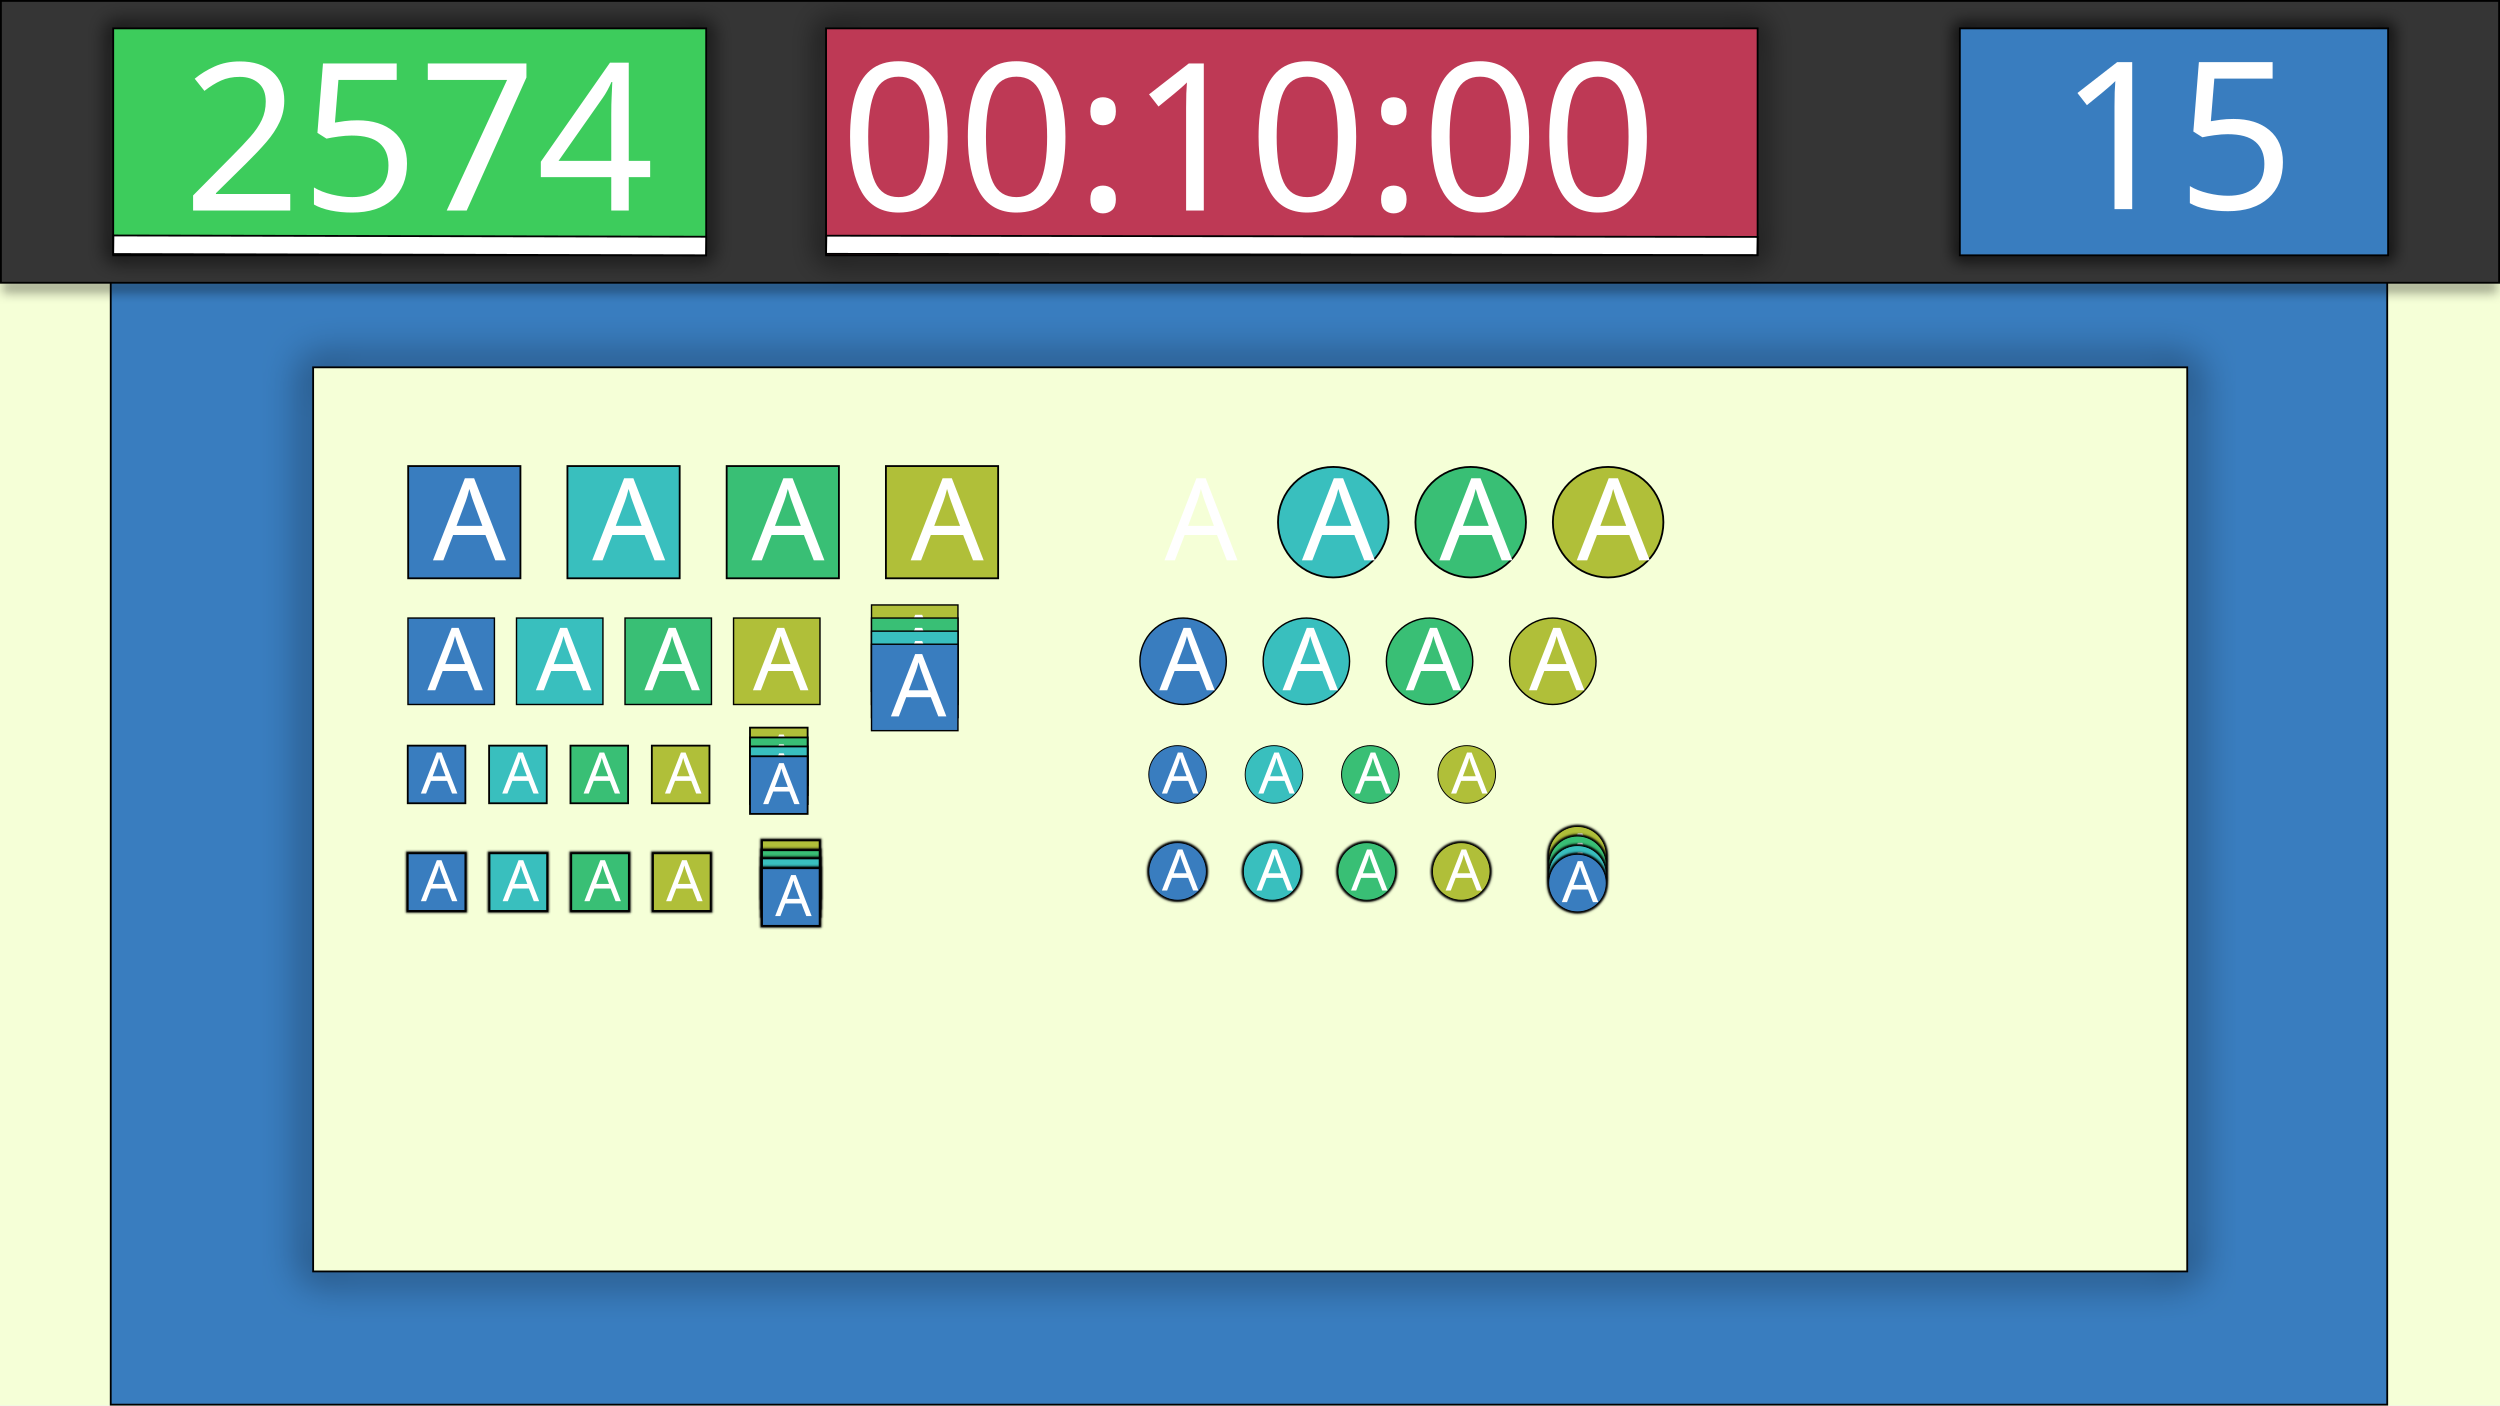
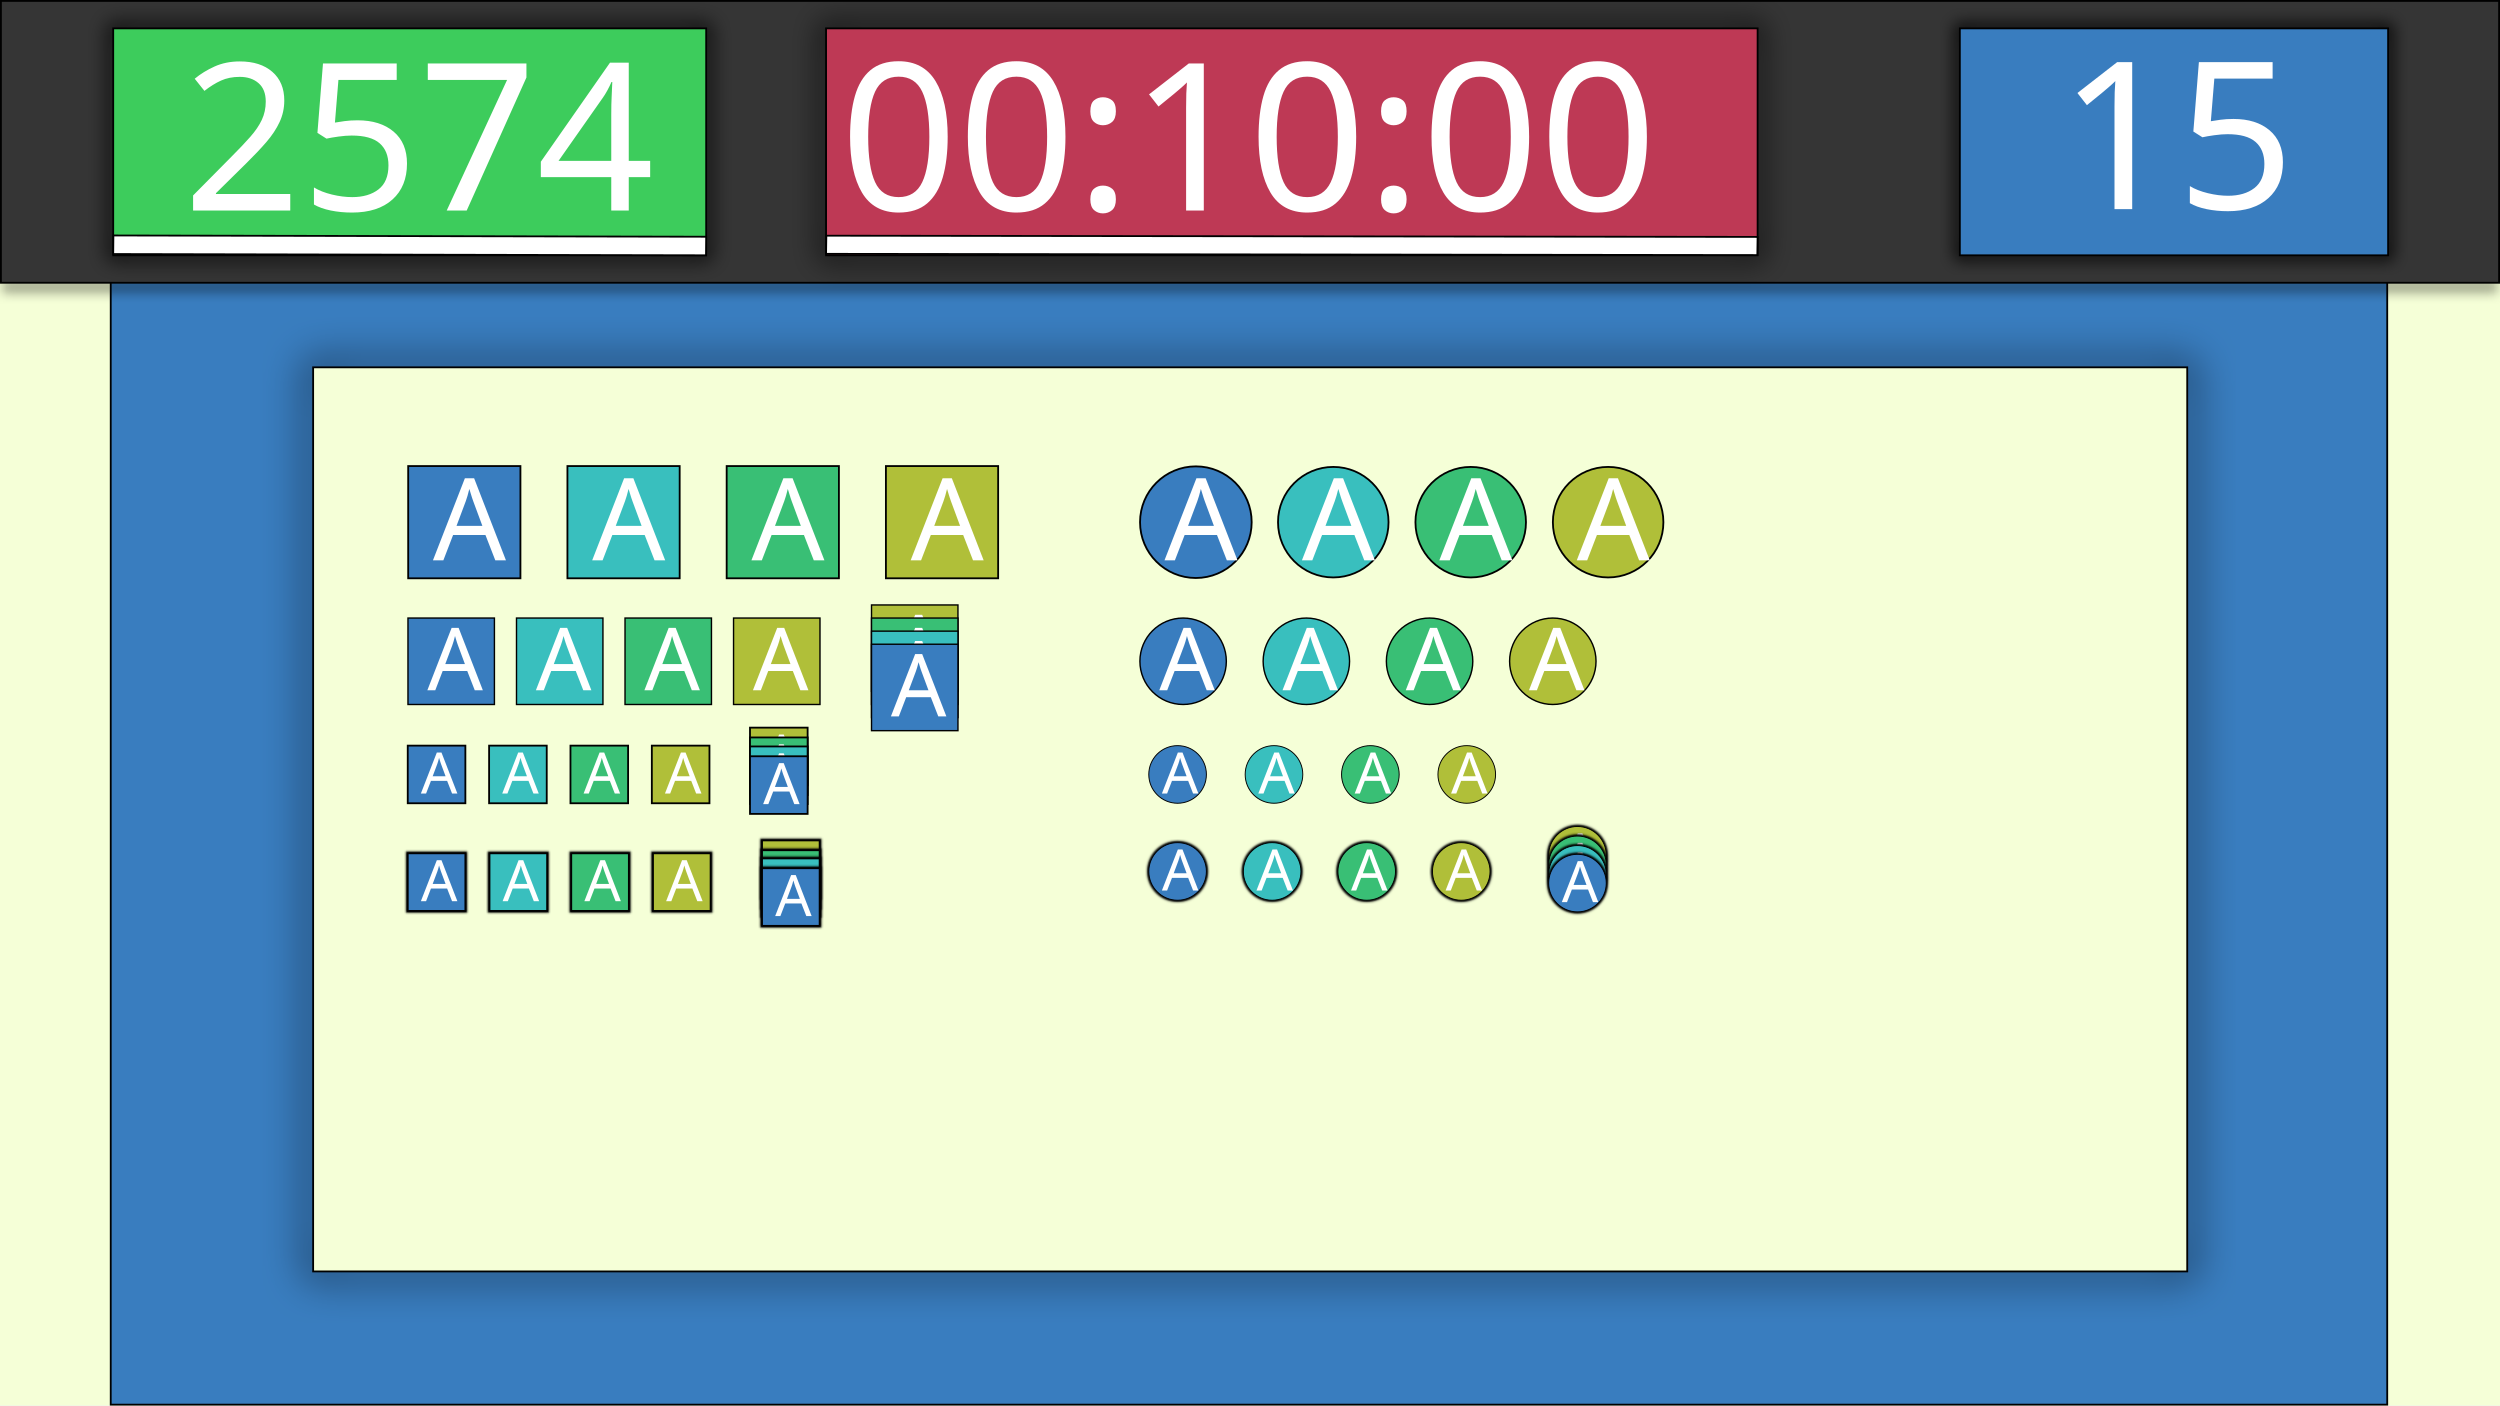
<svg xmlns="http://www.w3.org/2000/svg" width="1366" height="768" id="svg3767" version="1.1">
  <defs id="defs3769">
    <filter style="color-interpolation-filters:sRGB" id="filter5308" x="-0.006" width="1.012" y="-3.382" height="7.764">
      <feGaussianBlur stdDeviation="3.421" id="feGaussianBlur5310" />
    </filter>
    <filter style="color-interpolation-filters:sRGB" id="filter4227" x="-0.027" width="1.053" y="-0.055" height="1.111">
      <feGaussianBlur stdDeviation="11.385" id="feGaussianBlur4229" />
    </filter>
    <filter style="color-interpolation-filters:sRGB" id="filter4581" x="-0.06" width="1.12" y="-0.06" height="1.12">
      <feGaussianBlur stdDeviation="0.787" id="feGaussianBlur4583" />
    </filter>
    <filter style="color-interpolation-filters:sRGB" id="filter4731" x="-0.06" width="1.12" y="-0.06" height="1.12">
      <feGaussianBlur stdDeviation="0.787" id="feGaussianBlur4733" />
    </filter>
    <filter style="color-interpolation-filters:sRGB" id="filter4342" x="-0.06" width="1.12" y="-0.06" height="1.12">
      <feGaussianBlur stdDeviation="0.787" id="feGaussianBlur4344" />
    </filter>
    <filter style="color-interpolation-filters:sRGB" id="filter4525" x="-0.046" width="1.092" y="-0.087" height="1.173">
      <feGaussianBlur stdDeviation="4.475" id="feGaussianBlur4527" />
    </filter>
    <filter style="color-interpolation-filters:sRGB" id="filter4529" x="-0.037" width="1.075" y="-0.153" height="1.306">
      <feGaussianBlur stdDeviation="7.913" id="feGaussianBlur4531" />
    </filter>
    <filter style="color-interpolation-filters:sRGB" id="filter4533" x="-0.041" width="1.083" y="-0.108" height="1.217">
      <feGaussianBlur stdDeviation="5.6" id="feGaussianBlur4535" />
    </filter>
  </defs>
  <g id="layer1" transform="translate(0,-284.3622)">
    <rect style="fill:#f5ffd7;fill-opacity:1;stroke:none" id="rect3063-6" width="1366" height="768" x="0" y="284.362" />
    <rect style="fill:#397dbf;fill-opacity:1;stroke:#000000;stroke-width:1;stroke-miterlimit:4;stroke-dasharray:none;stroke-opacity:1" id="rect3063-4-3-1-72-5-0-0" width="1243.88" height="753.88" x="60.5" y="297.982" />
    <rect style="fill:none;fill-opacity:1;stroke:#000000;stroke-width:5;stroke-opacity:1;stroke-miterlimit:4;stroke-dasharray:none;filter:url(#filter4227)" id="rect4197" width="1024.002" height="494.002" x="171.099" y="485.071" />
    <path style="color:#000000;font-style:normal;font-variant:normal;font-weight:normal;font-stretch:normal;font-size:medium;line-height:normal;font-family:sans-serif;text-indent:0;text-align:start;text-decoration:none;text-decoration-line:none;text-decoration-style:solid;text-decoration-color:#000000;letter-spacing:normal;word-spacing:normal;text-transform:none;direction:ltr;block-progression:tb;writing-mode:lr-tb;baseline-shift:baseline;text-anchor:start;white-space:normal;clip-rule:nonzero;display:inline;overflow:visible;visibility:visible;opacity:1;isolation:auto;mix-blend-mode:normal;color-interpolation:sRGB;color-interpolation-filters:linearRGB;solid-color:#000000;solid-opacity:1;fill:#000000;fill-opacity:1;fill-rule:evenodd;stroke:none;stroke-width:2.427px;stroke-linecap:butt;stroke-linejoin:miter;stroke-miterlimit:4;stroke-dasharray:none;stroke-dashoffset:0;stroke-opacity:1;color-rendering:auto;image-rendering:auto;shape-rendering:auto;text-rendering:auto;enable-background:accumulate;filter:url(#filter5308)" d="m 0,439.724 0,2.428 1366,0 0,-2.428 -1366,0 z" id="path5292" />
    <rect style="fill:#353535;fill-opacity:1;stroke:#000000;stroke-width:1;stroke-opacity:1" id="rect3063-4-3-1-72-5-5" width="1365.001" height="154" x="0.5" y="284.862" />
    <rect y="299.86" x="451.355" height="124.004" width="509.004" id="rect5102" style="fill:none;fill-opacity:1;stroke:#000000;stroke-width:5;stroke-opacity:1;stroke-miterlimit:4;stroke-dasharray:none;filter:url(#filter4529)" />
    <rect style="fill:#be3955;fill-opacity:1;stroke:#000000;stroke-width:1;stroke-opacity:1;stroke-miterlimit:4;stroke-dasharray:none" id="rect3063-4-3-1-72-5" width="509.004" height="124.004" x="451.355" y="299.86" />
    <text xml:space="preserve" style="font-style:normal;font-weight:normal;font-size:30.843px;line-height:125%;font-family:Sans;letter-spacing:0px;word-spacing:0px;fill:#ffffff;fill-opacity:1;stroke:none" x="458.967" y="399.38" id="text4359">
      <tspan id="tspan4361" x="458.967" y="399.38" style="font-style:normal;font-variant:normal;font-weight:normal;font-stretch:normal;font-size:112.5px;font-family:saxMono;-inkscape-font-specification:saxMono;fill:#ffffff">00:10:00</tspan>
    </text>
    <rect y="299.859" x="1070.854" height="124.006" width="234.006" id="rect5077" style="fill:none;fill-opacity:1;stroke:#000000;stroke-width:5;stroke-miterlimit:4;stroke-dasharray:none;stroke-opacity:1;filter:url(#filter4525)" />
    <rect style="fill:#397dbf;fill-opacity:1;stroke:#000000;stroke-width:1;stroke-miterlimit:4;stroke-dasharray:none;stroke-opacity:1" id="rect3063-4-3-1-72-5-0-5" width="234.006" height="124.006" x="1070.854" y="299.859" />
    <text xml:space="preserve" style="font-style:normal;font-weight:normal;font-size:30.843px;line-height:125%;font-family:Sans;letter-spacing:0px;word-spacing:0px;fill:#ffffff;fill-opacity:1;stroke:none" x="1125.098" y="398.639" id="text4359-1">
      <tspan id="tspan4361-3" x="1125.098" y="398.639" style="font-style:normal;font-variant:normal;font-weight:normal;font-stretch:normal;font-size:112.5px;font-family:saxMono;-inkscape-font-specification:saxMono;fill:#ffffff">15</tspan>
    </text>
    <rect y="299.861" x="61.856" height="124.003" width="324.003" id="rect5119" style="fill:none;fill-opacity:1;stroke:#000000;stroke-width:5;stroke-opacity:1;stroke-miterlimit:4;stroke-dasharray:none;filter:url(#filter4533)" />
    <rect style="fill:#3dcc5c;fill-opacity:1;stroke:#000000;stroke-width:1;stroke-opacity:1;stroke-miterlimit:4;stroke-dasharray:none" id="rect3063-4-3-1-72-5-0" width="324.003" height="124.003" x="61.856" y="299.861" />
    <text xml:space="preserve" style="font-style:normal;font-weight:normal;font-size:30.843px;line-height:125%;font-family:Sans;letter-spacing:0px;word-spacing:0px;fill:#ffffff;fill-opacity:1;stroke:none" x="100.096" y="399.38" id="text4359-1-3">
      <tspan id="tspan4361-3-7" x="100.096" y="399.38" style="font-style:normal;font-variant:normal;font-weight:normal;font-stretch:normal;font-size:112.5px;font-family:saxMono;-inkscape-font-specification:saxMono;fill:#ffffff">2574</tspan>
    </text>
    <rect y="485.071" x="171.099" height="494.002" width="1024.002" id="rect4534" style="fill:#f5ffd7;fill-opacity:1;stroke:#000000;stroke-width:1;stroke-opacity:1;stroke-miterlimit:4;stroke-dasharray:none" />
    <rect style="fill:#397dbf;fill-opacity:1;stroke:#000000;stroke-width:1;stroke-miterlimit:4;stroke-dasharray:none;stroke-opacity:1" id="rect5803" width="61.329" height="61.329" x="223.034" y="539.018" />
    <text xml:space="preserve" style="font-style:normal;font-weight:normal;font-size:21.76px;line-height:125%;font-family:Sans;letter-spacing:0px;word-spacing:0px;fill:#ffffff;fill-opacity:1;stroke:none" x="236.566" y="590.51" id="text5805">
      <tspan id="tspan5807" x="236.566" y="590.51" style="font-style:normal;font-variant:normal;font-weight:normal;font-stretch:normal;font-size:62.5px;font-family:saxMono;-inkscape-font-specification:saxMono;fill:#ffffff">A</tspan>
    </text>
    <rect style="fill:#ffffff;fill-opacity:1;stroke:#000000;stroke-width:1;stroke-miterlimit:4;stroke-dasharray:none;stroke-opacity:1" id="rect2997" width="10.149" height="323.9" x="412.899" y="-389.62" transform="matrix(-0.00912154,0.9999584,-0.9999977,-0.00213206,0,0)" />
    <rect y="539.018" x="310.042" height="61.329" width="61.329" id="rect4196" style="fill:#39bfbe;fill-opacity:1;stroke:#000000;stroke-width:1;stroke-miterlimit:4;stroke-dasharray:none;stroke-opacity:1" />
    <text id="text4198" y="590.51" x="323.574" style="font-style:normal;font-weight:normal;font-size:21.76px;line-height:125%;font-family:Sans;letter-spacing:0px;word-spacing:0px;fill:#ffffff;fill-opacity:1;stroke:none" xml:space="preserve">
      <tspan style="font-style:normal;font-variant:normal;font-weight:normal;font-stretch:normal;font-size:62.5px;font-family:saxMono;-inkscape-font-specification:saxMono;fill:#ffffff" y="590.51" x="323.574" id="tspan4200">A</tspan>
    </text>
    <rect style="fill:#39bf75;fill-opacity:1;stroke:#000000;stroke-width:1;stroke-miterlimit:4;stroke-dasharray:none;stroke-opacity:1" id="rect4202" width="61.329" height="61.329" x="397.051" y="539.018" />
    <text xml:space="preserve" style="font-style:normal;font-weight:normal;font-size:21.76px;line-height:125%;font-family:Sans;letter-spacing:0px;word-spacing:0px;fill:#ffffff;fill-opacity:1;stroke:none" x="410.583" y="590.51" id="text4204">
      <tspan id="tspan4206" x="410.583" y="590.51" style="font-style:normal;font-variant:normal;font-weight:normal;font-stretch:normal;font-size:62.5px;font-family:saxMono;-inkscape-font-specification:saxMono;fill:#ffffff">A</tspan>
    </text>
    <rect y="539.018" x="484.059" height="61.329" width="61.329" id="rect4208" style="fill:#b0bf39;fill-opacity:1;stroke:#000000;stroke-width:1;stroke-miterlimit:4;stroke-dasharray:none;stroke-opacity:1" />
    <text id="text4210" y="590.51" x="497.591" style="font-style:normal;font-weight:normal;font-size:21.76px;line-height:125%;font-family:Sans;letter-spacing:0px;word-spacing:0px;fill:#ffffff;fill-opacity:1;stroke:none" xml:space="preserve">
      <tspan style="font-style:normal;font-variant:normal;font-weight:normal;font-stretch:normal;font-size:62.5px;font-family:saxMono;-inkscape-font-specification:saxMono;fill:#ffffff" y="590.51" x="497.591" id="tspan4212">A</tspan>
    </text>
    <rect y="691.777" x="222.791" height="31.487" width="31.487" id="rect4246" style="fill:#397dbf;fill-opacity:1;stroke:#000000;stroke-width:1;stroke-miterlimit:4;stroke-dasharray:none;stroke-opacity:1" />
    <text xml:space="preserve" style="font-style:normal;font-weight:normal;font-size:21.76px;line-height:125%;font-family:Sans;letter-spacing:0px;word-spacing:0px;fill:#ffffff;fill-opacity:1;stroke:none" x="229.968" y="717.934" id="text4254">
      <tspan id="tspan4256" x="229.968" y="717.934" style="font-style:normal;font-variant:normal;font-weight:normal;font-stretch:normal;font-size:31.25px;font-family:saxMono;-inkscape-font-specification:saxMono;fill:#ffffff">A</tspan>
    </text>
    <rect style="fill:#39bfbe;fill-opacity:1;stroke:#000000;stroke-width:1;stroke-miterlimit:4;stroke-dasharray:none;stroke-opacity:1" id="rect4298" width="31.487" height="31.487" x="267.248" y="691.777" />
    <text id="text4300" y="717.934" x="274.425" style="font-style:normal;font-weight:normal;font-size:21.76px;line-height:125%;font-family:Sans;letter-spacing:0px;word-spacing:0px;fill:#ffffff;fill-opacity:1;stroke:none" xml:space="preserve">
      <tspan style="font-style:normal;font-variant:normal;font-weight:normal;font-stretch:normal;font-size:31.25px;font-family:saxMono;-inkscape-font-specification:saxMono;fill:#ffffff" y="717.934" x="274.425" id="tspan4302">A</tspan>
    </text>
    <rect y="691.777" x="311.706" height="31.487" width="31.487" id="rect4306" style="fill:#39bf75;fill-opacity:1;stroke:#000000;stroke-width:1;stroke-miterlimit:4;stroke-dasharray:none;stroke-opacity:1" />
    <text xml:space="preserve" style="font-style:normal;font-weight:normal;font-size:21.76px;line-height:125%;font-family:Sans;letter-spacing:0px;word-spacing:0px;fill:#ffffff;fill-opacity:1;stroke:none" x="318.883" y="717.934" id="text4308">
      <tspan id="tspan4310" x="318.883" y="717.934" style="font-style:normal;font-variant:normal;font-weight:normal;font-stretch:normal;font-size:31.25px;font-family:saxMono;-inkscape-font-specification:saxMono;fill:#ffffff">A</tspan>
    </text>
    <rect style="fill:#b0bf39;fill-opacity:1;stroke:#000000;stroke-width:1;stroke-miterlimit:4;stroke-dasharray:none;stroke-opacity:1" id="rect4314" width="31.487" height="31.487" x="356.163" y="691.777" />
    <text id="text4316" y="717.934" x="363.34" style="font-style:normal;font-weight:normal;font-size:21.76px;line-height:125%;font-family:Sans;letter-spacing:0px;word-spacing:0px;fill:#ffffff;fill-opacity:1;stroke:none" xml:space="preserve">
      <tspan style="font-style:normal;font-variant:normal;font-weight:normal;font-stretch:normal;font-size:31.25px;font-family:saxMono;-inkscape-font-specification:saxMono;fill:#ffffff" y="717.934" x="363.34" id="tspan4318">A</tspan>
    </text>
    <g id="g4559" transform="translate(6.75,-2.25)">
      <rect y="745.815" x="409.62" height="31.487" width="31.487" id="rect4601" style="fill:none;fill-opacity:1;stroke:#000000;stroke-width:2;stroke-miterlimit:4;stroke-dasharray:none;stroke-opacity:1;filter:url(#filter4581)" />
      <rect style="fill:#b0bf39;fill-opacity:1;stroke:#000000;stroke-width:1;stroke-miterlimit:4;stroke-dasharray:none;stroke-opacity:1" id="rect4603" width="31.487" height="31.487" x="409.62" y="745.815" />
    </g>
    <g id="g4563" transform="translate(6.75,-2.25)">
      <rect y="751.179" x="409.62" height="31.487" width="31.487" id="rect4631" style="fill:none;fill-opacity:1;stroke:#000000;stroke-width:2;stroke-miterlimit:4;stroke-dasharray:none;stroke-opacity:1;filter:url(#filter4581)" />
      <rect style="fill:#39bf75;fill-opacity:1;stroke:#000000;stroke-width:1;stroke-miterlimit:4;stroke-dasharray:none;stroke-opacity:1" id="rect4633" width="31.487" height="31.487" x="409.62" y="751.179" />
    </g>
    <g id="g4567" transform="translate(6.75,-2.25)">
      <rect style="fill:none;fill-opacity:1;stroke:#000000;stroke-width:2;stroke-miterlimit:4;stroke-dasharray:none;stroke-opacity:1;filter:url(#filter4581)" id="rect4641" width="31.487" height="31.487" x="409.62" y="755.648" />
      <rect y="755.648" x="409.62" height="31.487" width="31.487" id="rect4643" style="fill:#39bfbe;fill-opacity:1;stroke:#000000;stroke-width:1;stroke-miterlimit:4;stroke-dasharray:none;stroke-opacity:1" />
    </g>
    <g id="g4571" transform="translate(6.75,-2.25)">
      <rect y="761.012" x="409.62" height="31.487" width="31.487" id="rect4651" style="fill:none;fill-opacity:1;stroke:#000000;stroke-width:2;stroke-miterlimit:4;stroke-dasharray:none;stroke-opacity:1;filter:url(#filter4581)" />
      <rect style="fill:#397dbf;fill-opacity:1;stroke:#000000;stroke-width:1;stroke-miterlimit:4;stroke-dasharray:none;stroke-opacity:1" id="rect4653" width="31.487" height="31.487" x="409.62" y="761.012" />
      <text id="text4655" y="787.169" x="416.797" style="font-style:normal;font-weight:normal;font-size:21.76px;line-height:125%;font-family:Sans;letter-spacing:0px;word-spacing:0px;fill:#ffffff;fill-opacity:1;stroke:none" xml:space="preserve">
        <tspan style="font-style:normal;font-variant:normal;font-weight:normal;font-stretch:normal;font-size:31.25px;font-family:saxMono;-inkscape-font-specification:saxMono;fill:#ffffff" y="787.169" x="416.797" id="tspan4657">A</tspan>
      </text>
    </g>
    <g id="g4735" transform="translate(0,36.26966)">
      <rect style="fill:none;fill-opacity:1;stroke:#000000;stroke-width:2;stroke-miterlimit:4;stroke-dasharray:none;stroke-opacity:1;filter:url(#filter4731)" id="rect4707" width="31.487" height="31.487" x="222.791" y="714.337" />
      <rect y="714.337" x="222.791" height="31.487" width="31.487" id="rect4683" style="fill:#397dbf;fill-opacity:1;stroke:#000000;stroke-width:1;stroke-miterlimit:4;stroke-dasharray:none;stroke-opacity:1" />
      <text xml:space="preserve" style="font-style:normal;font-weight:normal;font-size:21.76px;line-height:125%;font-family:Sans;letter-spacing:0px;word-spacing:0px;fill:#ffffff;fill-opacity:1;stroke:none" x="229.968" y="740.495" id="text4685">
        <tspan id="tspan4687" x="229.968" y="740.495" style="font-style:normal;font-variant:normal;font-weight:normal;font-stretch:normal;font-size:31.25px;font-family:saxMono;-inkscape-font-specification:saxMono;fill:#ffffff">A</tspan>
      </text>
    </g>
    <rect style="fill:none;fill-opacity:1;stroke:#000000;stroke-width:2;stroke-miterlimit:4;stroke-dasharray:none;stroke-opacity:1;filter:url(#filter4731)" id="rect4743" width="31.487" height="31.487" x="267.459" y="750.607" />
    <rect y="750.607" x="267.459" height="31.487" width="31.487" id="rect4745" style="fill:#39bfbe;fill-opacity:1;stroke:#000000;stroke-width:1;stroke-miterlimit:4;stroke-dasharray:none;stroke-opacity:1" />
    <text xml:space="preserve" style="font-style:normal;font-weight:normal;font-size:21.76px;line-height:125%;font-family:Sans;letter-spacing:0px;word-spacing:0px;fill:#ffffff;fill-opacity:1;stroke:none" x="274.636" y="776.764" id="text4747">
      <tspan id="tspan4749" x="274.636" y="776.764" style="font-style:normal;font-variant:normal;font-weight:normal;font-stretch:normal;font-size:31.25px;font-family:saxMono;-inkscape-font-specification:saxMono;fill:#ffffff">A</tspan>
    </text>
    <rect y="750.607" x="312.127" height="31.487" width="31.487" id="rect4753" style="fill:none;fill-opacity:1;stroke:#000000;stroke-width:2;stroke-miterlimit:4;stroke-dasharray:none;stroke-opacity:1;filter:url(#filter4731)" />
    <rect style="fill:#39bf75;fill-opacity:1;stroke:#000000;stroke-width:1;stroke-miterlimit:4;stroke-dasharray:none;stroke-opacity:1" id="rect4755" width="31.487" height="31.487" x="312.127" y="750.607" />
    <text id="text4757" y="776.764" x="319.304" style="font-style:normal;font-weight:normal;font-size:21.76px;line-height:125%;font-family:Sans;letter-spacing:0px;word-spacing:0px;fill:#ffffff;fill-opacity:1;stroke:none" xml:space="preserve">
      <tspan style="font-style:normal;font-variant:normal;font-weight:normal;font-stretch:normal;font-size:31.25px;font-family:saxMono;-inkscape-font-specification:saxMono;fill:#ffffff" y="776.764" x="319.304" id="tspan4759">A</tspan>
    </text>
    <rect style="fill:none;fill-opacity:1;stroke:#000000;stroke-width:2;stroke-miterlimit:4;stroke-dasharray:none;stroke-opacity:1;filter:url(#filter4731)" id="rect4763" width="31.487" height="31.487" x="356.795" y="750.607" />
    <rect y="750.607" x="356.795" height="31.487" width="31.487" id="rect4765" style="fill:#b0bf39;fill-opacity:1;stroke:#000000;stroke-width:1;stroke-miterlimit:4;stroke-dasharray:none;stroke-opacity:1" />
    <text xml:space="preserve" style="font-style:normal;font-weight:normal;font-size:21.76px;line-height:125%;font-family:Sans;letter-spacing:0px;word-spacing:0px;fill:#ffffff;fill-opacity:1;stroke:none" x="363.973" y="776.764" id="text4767">
      <tspan id="tspan4769" x="363.973" y="776.764" style="font-style:normal;font-variant:normal;font-weight:normal;font-stretch:normal;font-size:31.25px;font-family:saxMono;-inkscape-font-specification:saxMono;fill:#ffffff">A</tspan>
    </text>
    <ellipse style="opacity:1;fill:#397dbf;fill-opacity:1;stroke:#000000;stroke-width:1;stroke-linecap:butt;stroke-linejoin:miter;stroke-miterlimit:4;stroke-dasharray:none;stroke-dashoffset:0;stroke-opacity:1" id="path4773" cx="653.414" cy="569.682" r="30.196" />
-     <text xml:space="preserve" style="font-style:normal;font-weight:normal;font-size:21.76px;line-height:125%;font-family:Sans;letter-spacing:0px;word-spacing:0px;fill:#ffffff;fill-opacity:1;stroke:none" x="636.281" y="590.51" id="text5805-1">
-       <tspan id="tspan5807-8" x="636.281" y="590.51" style="font-style:normal;font-variant:normal;font-weight:normal;font-stretch:normal;font-size:62.5px;font-family:saxMono;-inkscape-font-specification:saxMono;fill:#ffffff">A</tspan>
-     </text>
+     <g id="g4642">
+       <circle r="30.495" cy="569.682" cx="653.414" id="circle4635" style="opacity:1;fill:#397dbf;fill-opacity:1;stroke:#000000;stroke-width:1.01;stroke-linecap:butt;stroke-linejoin:miter;stroke-miterlimit:4;stroke-dasharray:none;stroke-dashoffset:0;stroke-opacity:1" />
+       <text id="text5805-1" y="590.51" x="636.281" style="font-style:normal;font-weight:normal;font-size:21.76px;line-height:125%;font-family:Sans;letter-spacing:0px;word-spacing:0px;fill:#ffffff;fill-opacity:1;stroke:none" xml:space="preserve">
+         <tspan style="font-style:normal;font-variant:normal;font-weight:normal;font-stretch:normal;font-size:62.5px;font-family:saxMono;-inkscape-font-specification:saxMono;fill:#ffffff" y="590.51" x="636.281" id="tspan5807-8">A</tspan>
+       </text>
+     </g>
    <circle cy="569.682" cx="728.503" id="circle4837" style="opacity:1;fill:#39bfbe;fill-opacity:1;stroke:#000000;stroke-width:1;stroke-linecap:butt;stroke-linejoin:miter;stroke-miterlimit:4;stroke-dasharray:none;stroke-dashoffset:0;stroke-opacity:1" r="30.196" />
    <text id="text4839" y="590.51" x="711.371" style="font-style:normal;font-weight:normal;font-size:21.76px;line-height:125%;font-family:Sans;letter-spacing:0px;word-spacing:0px;fill:#ffffff;fill-opacity:1;stroke:none" xml:space="preserve">
      <tspan style="font-style:normal;font-variant:normal;font-weight:normal;font-stretch:normal;font-size:62.5px;font-family:saxMono;-inkscape-font-specification:saxMono;fill:#ffffff" y="590.51" x="711.371" id="tspan4841">A</tspan>
    </text>
    <circle style="opacity:1;fill:#39bf75;fill-opacity:1;stroke:#000000;stroke-width:1;stroke-linecap:butt;stroke-linejoin:miter;stroke-miterlimit:4;stroke-dasharray:none;stroke-dashoffset:0;stroke-opacity:1" id="circle4843" cx="803.593" cy="569.682" r="30.196" />
    <text xml:space="preserve" style="font-style:normal;font-weight:normal;font-size:21.76px;line-height:125%;font-family:Sans;letter-spacing:0px;word-spacing:0px;fill:#ffffff;fill-opacity:1;stroke:none" x="786.46" y="590.51" id="text4845">
      <tspan id="tspan4847" x="786.46" y="590.51" style="font-style:normal;font-variant:normal;font-weight:normal;font-stretch:normal;font-size:62.5px;font-family:saxMono;-inkscape-font-specification:saxMono;fill:#ffffff">A</tspan>
    </text>
    <circle cy="569.682" cx="878.682" id="circle4849" style="opacity:1;fill:#b0bf39;fill-opacity:1;stroke:#000000;stroke-width:1;stroke-linecap:butt;stroke-linejoin:miter;stroke-miterlimit:4;stroke-dasharray:none;stroke-dashoffset:0;stroke-opacity:1" r="30.196" />
    <text id="text4851" y="590.51" x="861.55" style="font-style:normal;font-weight:normal;font-size:21.76px;line-height:125%;font-family:Sans;letter-spacing:0px;word-spacing:0px;fill:#ffffff;fill-opacity:1;stroke:none" xml:space="preserve">
      <tspan style="font-style:normal;font-variant:normal;font-weight:normal;font-stretch:normal;font-size:62.5px;font-family:saxMono;-inkscape-font-specification:saxMono;fill:#ffffff" y="590.51" x="861.55" id="tspan4853">A</tspan>
    </text>
    <g id="g4916" transform="translate(-133.1945,47.3779)">
      <rect style="fill:#b0bf39;fill-opacity:1;stroke:#000000;stroke-width:1;stroke-miterlimit:4;stroke-dasharray:none;stroke-opacity:1" id="rect4905" width="31.487" height="31.487" x="542.993" y="634.566" />
      <text id="text4907" y="660.723" x="550.17" style="font-style:normal;font-weight:normal;font-size:21.76px;line-height:125%;font-family:Sans;letter-spacing:0px;word-spacing:0px;fill:#ffffff;fill-opacity:1;stroke:none" xml:space="preserve">
        <tspan style="font-style:normal;font-variant:normal;font-weight:normal;font-stretch:normal;font-size:31.25px;font-family:saxMono;-inkscape-font-specification:saxMono;fill:#ffffff" y="660.723" x="550.17" id="tspan4909">A</tspan>
      </text>
    </g>
    <g id="g4911" transform="translate(-88.73689,52.74143)">
      <rect y="634.566" x="498.536" height="31.487" width="31.487" id="rect4899" style="fill:#39bf75;fill-opacity:1;stroke:#000000;stroke-width:1;stroke-miterlimit:4;stroke-dasharray:none;stroke-opacity:1" />
      <text xml:space="preserve" style="font-style:normal;font-weight:normal;font-size:21.76px;line-height:125%;font-family:Sans;letter-spacing:0px;word-spacing:0px;fill:#ffffff;fill-opacity:1;stroke:none" x="505.713" y="660.723" id="text4901">
        <tspan id="tspan4903" x="505.713" y="660.723" style="font-style:normal;font-variant:normal;font-weight:normal;font-stretch:normal;font-size:31.25px;font-family:saxMono;-inkscape-font-specification:saxMono;fill:#ffffff">A</tspan>
      </text>
    </g>
    <g id="g4921" transform="translate(-44.27928,57.65801)">
      <rect style="fill:#39bfbe;fill-opacity:1;stroke:#000000;stroke-width:1;stroke-miterlimit:4;stroke-dasharray:none;stroke-opacity:1" id="rect4893" width="31.487" height="31.487" x="454.078" y="634.566" />
      <text id="text4895" y="660.723" x="461.255" style="font-style:normal;font-weight:normal;font-size:21.76px;line-height:125%;font-family:Sans;letter-spacing:0px;word-spacing:0px;fill:#ffffff;fill-opacity:1;stroke:none" xml:space="preserve">
        <tspan style="font-style:normal;font-variant:normal;font-weight:normal;font-stretch:normal;font-size:31.25px;font-family:saxMono;-inkscape-font-specification:saxMono;fill:#ffffff" y="660.723" x="461.255" id="tspan4897">A</tspan>
      </text>
    </g>
    <g id="g4926" transform="translate(0.1783633,63.02154)">
      <rect y="634.566" x="409.62" height="31.487" width="31.487" id="rect4887" style="fill:#397dbf;fill-opacity:1;stroke:#000000;stroke-width:1;stroke-miterlimit:4;stroke-dasharray:none;stroke-opacity:1" />
      <text xml:space="preserve" style="font-style:normal;font-weight:normal;font-size:21.76px;line-height:125%;font-family:Sans;letter-spacing:0px;word-spacing:0px;fill:#ffffff;fill-opacity:1;stroke:none" x="416.797" y="660.723" id="text4889">
        <tspan id="tspan4891" x="416.797" y="660.723" style="font-style:normal;font-variant:normal;font-weight:normal;font-stretch:normal;font-size:31.25px;font-family:saxMono;-inkscape-font-specification:saxMono;fill:#ffffff">A</tspan>
      </text>
    </g>
    <g id="g4970">
      <rect style="fill:#397dbf;fill-opacity:1;stroke:#000000;stroke-width:0.77;stroke-miterlimit:4;stroke-dasharray:none;stroke-opacity:1" id="rect4931" width="47.23" height="47.23" x="222.919" y="622.064" />
      <text xml:space="preserve" style="font-style:normal;font-weight:normal;font-size:21.76px;line-height:125%;font-family:Sans;letter-spacing:0px;word-spacing:0px;fill:#ffffff;fill-opacity:1;stroke:none" x="233.513" y="661.508" id="text4933">
        <tspan id="tspan4935" x="233.513" y="661.508" style="font-style:normal;font-variant:normal;font-weight:normal;font-stretch:normal;font-size:47.5px;font-family:saxMono;-inkscape-font-specification:saxMono;fill:#ffffff">A</tspan>
      </text>
    </g>
    <g id="g4965" transform="translate(-4.171661,0)">
      <rect y="622.064" x="286.387" height="47.23" width="47.23" id="rect4937" style="fill:#39bfbe;fill-opacity:1;stroke:#000000;stroke-width:0.77;stroke-miterlimit:4;stroke-dasharray:none;stroke-opacity:1" />
      <text id="text4939" y="661.508" x="296.982" style="font-style:normal;font-weight:normal;font-size:21.76px;line-height:125%;font-family:Sans;letter-spacing:0px;word-spacing:0px;fill:#ffffff;fill-opacity:1;stroke:none" xml:space="preserve">
        <tspan style="font-style:normal;font-variant:normal;font-weight:normal;font-stretch:normal;font-size:47.5px;font-family:saxMono;-inkscape-font-specification:saxMono;fill:#ffffff" y="661.508" x="296.982" id="tspan4941">A</tspan>
      </text>
    </g>
    <g id="g4960" transform="translate(-4.767639,0)">
      <rect style="fill:#39bf75;fill-opacity:1;stroke:#000000;stroke-width:0.77;stroke-miterlimit:4;stroke-dasharray:none;stroke-opacity:1" id="rect4943" width="47.23" height="47.23" x="346.28" y="622.064" />
      <text xml:space="preserve" style="font-style:normal;font-weight:normal;font-size:21.76px;line-height:125%;font-family:Sans;letter-spacing:0px;word-spacing:0px;fill:#ffffff;fill-opacity:1;stroke:none" x="356.875" y="661.508" id="text4945">
        <tspan id="tspan4947" x="356.875" y="661.508" style="font-style:normal;font-variant:normal;font-weight:normal;font-stretch:normal;font-size:47.5px;font-family:saxMono;-inkscape-font-specification:saxMono;fill:#ffffff">A</tspan>
      </text>
    </g>
    <rect style="fill:#b0bf39;fill-opacity:1;stroke:#000000;stroke-width:0.77;stroke-miterlimit:4;stroke-dasharray:none;stroke-opacity:1" id="rect4949" width="47.23" height="47.23" x="400.809" y="622.064" />
    <text xml:space="preserve" style="font-style:normal;font-weight:normal;font-size:21.76px;line-height:125%;font-family:Sans;letter-spacing:0px;word-spacing:0px;fill:#ffffff;fill-opacity:1;stroke:none" x="411.404" y="661.508" id="text4951">
      <tspan id="tspan4953" x="411.404" y="661.508" style="font-style:normal;font-variant:normal;font-weight:normal;font-stretch:normal;font-size:47.5px;font-family:saxMono;-inkscape-font-specification:saxMono;fill:#ffffff">A</tspan>
    </text>
    <g id="g5075">
      <g transform="translate(75.38747,-7.151381)" id="g5033">
        <rect y="622.064" x="400.809" height="47.23" width="47.23" id="rect5035" style="fill:#b0bf39;fill-opacity:1;stroke:#000000;stroke-width:0.77;stroke-miterlimit:4;stroke-dasharray:none;stroke-opacity:1" />
        <text id="text5037" y="661.508" x="411.404" style="font-style:normal;font-weight:normal;font-size:21.76px;line-height:125%;font-family:Sans;letter-spacing:0px;word-spacing:0px;fill:#ffffff;fill-opacity:1;stroke:none" xml:space="preserve">
          <tspan style="font-style:normal;font-variant:normal;font-weight:normal;font-stretch:normal;font-size:47.5px;font-family:saxMono;-inkscape-font-specification:saxMono;fill:#ffffff" y="661.508" x="411.404" id="tspan5039">A</tspan>
        </text>
      </g>
      <g id="g5025" transform="translate(129.9167,5.0000017e-7)">
        <rect style="fill:#39bf75;fill-opacity:1;stroke:#000000;stroke-width:0.77;stroke-miterlimit:4;stroke-dasharray:none;stroke-opacity:1" id="rect5027" width="47.23" height="47.23" x="346.28" y="622.064" />
        <text xml:space="preserve" style="font-style:normal;font-weight:normal;font-size:21.76px;line-height:125%;font-family:Sans;letter-spacing:0px;word-spacing:0px;fill:#ffffff;fill-opacity:1;stroke:none" x="356.875" y="661.508" id="text5029">
          <tspan id="tspan5031" x="356.875" y="661.508" style="font-style:normal;font-variant:normal;font-weight:normal;font-stretch:normal;font-size:47.5px;font-family:saxMono;-inkscape-font-specification:saxMono;fill:#ffffff">A</tspan>
        </text>
      </g>
      <g id="g5017" transform="translate(189.8096,7.151382)">
        <rect y="622.064" x="286.387" height="47.23" width="47.23" id="rect5019" style="fill:#39bfbe;fill-opacity:1;stroke:#000000;stroke-width:0.77;stroke-miterlimit:4;stroke-dasharray:none;stroke-opacity:1" />
        <text id="text5021" y="661.508" x="296.982" style="font-style:normal;font-weight:normal;font-size:21.76px;line-height:125%;font-family:Sans;letter-spacing:0px;word-spacing:0px;fill:#ffffff;fill-opacity:1;stroke:none" xml:space="preserve">
          <tspan style="font-style:normal;font-variant:normal;font-weight:normal;font-stretch:normal;font-size:47.5px;font-family:saxMono;-inkscape-font-specification:saxMono;fill:#ffffff" y="661.508" x="296.982" id="tspan5023">A</tspan>
        </text>
      </g>
      <g transform="translate(253.2781,14.30276)" id="g5009">
        <rect style="fill:#397dbf;fill-opacity:1;stroke:#000000;stroke-width:0.77;stroke-miterlimit:4;stroke-dasharray:none;stroke-opacity:1" id="rect5011" width="47.23" height="47.23" x="222.919" y="622.064" />
        <text xml:space="preserve" style="font-style:normal;font-weight:normal;font-size:21.76px;line-height:125%;font-family:Sans;letter-spacing:0px;word-spacing:0px;fill:#ffffff;fill-opacity:1;stroke:none" x="233.513" y="661.508" id="text5013">
          <tspan id="tspan5015" x="233.513" y="661.508" style="font-style:normal;font-variant:normal;font-weight:normal;font-stretch:normal;font-size:47.5px;font-family:saxMono;-inkscape-font-specification:saxMono;fill:#ffffff">A</tspan>
        </text>
      </g>
    </g>
    <rect transform="matrix(-0.01465311,0.9998926,-0.9999991,-0.00132712,0,0)" y="-966.398" x="412.579" height="508.844" width="9.925" id="rect5093" style="fill:#ffffff;fill-opacity:1;stroke:#000000;stroke-width:1;stroke-miterlimit:4;stroke-dasharray:none;stroke-opacity:1" />
-     <g id="g4401">
+     <g id="g4637">
      <circle r="23.609" style="opacity:1;fill:#397dbf;fill-opacity:1;stroke:#000000;stroke-width:0.782;stroke-linecap:butt;stroke-linejoin:miter;stroke-miterlimit:4;stroke-dasharray:none;stroke-dashoffset:0;stroke-opacity:1" id="circle4295" cx="646.456" cy="645.679" />
      <text xml:space="preserve" style="font-style:normal;font-weight:normal;font-size:21.76px;line-height:125%;font-family:Sans;letter-spacing:0px;word-spacing:0px;fill:#ffffff;fill-opacity:1;stroke:none" x="633.435" y="661.508" id="text4304">
        <tspan id="tspan4306" x="633.435" y="661.508" style="font-style:normal;font-variant:normal;font-weight:normal;font-stretch:normal;font-size:47.5px;font-family:saxMono;-inkscape-font-specification:saxMono;fill:#ffffff">A</tspan>
      </text>
    </g>
    <circle style="opacity:1;fill:#397dbf;fill-opacity:1;stroke:#000000;stroke-width:0.521;stroke-linecap:butt;stroke-linejoin:miter;stroke-miterlimit:4;stroke-dasharray:none;stroke-dashoffset:0;stroke-opacity:1" id="circle4308" cx="643.436" cy="707.52" r="15.739" />
    <text xml:space="preserve" style="font-style:normal;font-weight:normal;font-size:21.76px;line-height:125%;font-family:Sans;letter-spacing:0px;word-spacing:0px;fill:#ffffff;fill-opacity:1;stroke:none" x="634.869" y="717.934" id="text4314">
      <tspan id="tspan4316" x="634.869" y="717.934" style="font-style:normal;font-variant:normal;font-weight:normal;font-stretch:normal;font-size:31.25px;font-family:saxMono;-inkscape-font-specification:saxMono;fill:#ffffff">A</tspan>
    </text>
    <g id="g4553">
      <circle r="15.739" cy="760.52" cx="643.436" id="circle4324" style="opacity:1;fill:none;fill-opacity:1;stroke:#000000;stroke-width:2;stroke-linecap:butt;stroke-linejoin:miter;stroke-miterlimit:4;stroke-dasharray:none;stroke-dashoffset:0;stroke-opacity:1;filter:url(#filter4342)" />
      <circle r="15.739" style="opacity:1;fill:#397dbf;fill-opacity:1;stroke:#000000;stroke-width:0.521;stroke-linecap:butt;stroke-linejoin:miter;stroke-miterlimit:4;stroke-dasharray:none;stroke-dashoffset:0;stroke-opacity:1" id="circle4318" cx="643.436" cy="760.52" />
      <text xml:space="preserve" style="font-style:normal;font-weight:normal;font-size:21.76px;line-height:125%;font-family:Sans;letter-spacing:0px;word-spacing:0px;fill:#ffffff;fill-opacity:1;stroke:none" x="634.869" y="770.934" id="text4320">
        <tspan id="tspan4322" x="634.869" y="770.934" style="font-style:normal;font-variant:normal;font-weight:normal;font-stretch:normal;font-size:31.25px;font-family:saxMono;-inkscape-font-specification:saxMono;fill:#ffffff">A</tspan>
      </text>
    </g>
    <g id="g4547">
      <circle r="15.739" cy="760.52" cx="695.102" id="circle4368" style="opacity:1;fill:none;fill-opacity:1;stroke:#000000;stroke-width:2;stroke-linecap:butt;stroke-linejoin:miter;stroke-miterlimit:4;stroke-dasharray:none;stroke-dashoffset:0;stroke-opacity:1;filter:url(#filter4342)" />
      <circle r="15.739" style="opacity:1;fill:#39bfbe;fill-opacity:1;stroke:#000000;stroke-width:0.521;stroke-linecap:butt;stroke-linejoin:miter;stroke-miterlimit:4;stroke-dasharray:none;stroke-dashoffset:0;stroke-opacity:1" id="circle4370" cx="695.102" cy="760.52" />
      <text xml:space="preserve" style="font-style:normal;font-weight:normal;font-size:21.76px;line-height:125%;font-family:Sans;letter-spacing:0px;word-spacing:0px;fill:#ffffff;fill-opacity:1;stroke:none" x="686.536" y="770.934" id="text4372">
        <tspan id="tspan4374" x="686.536" y="770.934" style="font-style:normal;font-variant:normal;font-weight:normal;font-stretch:normal;font-size:31.25px;font-family:saxMono;-inkscape-font-specification:saxMono;fill:#ffffff">A</tspan>
      </text>
    </g>
    <g id="g4515">
      <circle style="opacity:1;fill:none;fill-opacity:1;stroke:#000000;stroke-width:2;stroke-linecap:butt;stroke-linejoin:miter;stroke-miterlimit:4;stroke-dasharray:none;stroke-dashoffset:0;stroke-opacity:1;filter:url(#filter4342)" id="circle4378" cx="746.769" cy="760.52" r="15.739" />
      <circle cy="760.52" cx="746.769" id="circle4380" style="opacity:1;fill:#39bf75;fill-opacity:1;stroke:#000000;stroke-width:0.521;stroke-linecap:butt;stroke-linejoin:miter;stroke-miterlimit:4;stroke-dasharray:none;stroke-dashoffset:0;stroke-opacity:1" r="15.739" />
      <text id="text4382" y="770.934" x="738.203" style="font-style:normal;font-weight:normal;font-size:21.76px;line-height:125%;font-family:Sans;letter-spacing:0px;word-spacing:0px;fill:#ffffff;fill-opacity:1;stroke:none" xml:space="preserve">
        <tspan style="font-style:normal;font-variant:normal;font-weight:normal;font-stretch:normal;font-size:31.25px;font-family:saxMono;-inkscape-font-specification:saxMono;fill:#ffffff" y="770.934" x="738.203" id="tspan4384">A</tspan>
      </text>
    </g>
    <g id="g4521">
      <circle r="15.739" cy="760.52" cx="798.436" id="circle4388" style="opacity:1;fill:none;fill-opacity:1;stroke:#000000;stroke-width:2;stroke-linecap:butt;stroke-linejoin:miter;stroke-miterlimit:4;stroke-dasharray:none;stroke-dashoffset:0;stroke-opacity:1;filter:url(#filter4342)" />
      <circle r="15.739" style="opacity:1;fill:#b0bf39;fill-opacity:1;stroke:#000000;stroke-width:0.521;stroke-linecap:butt;stroke-linejoin:miter;stroke-miterlimit:4;stroke-dasharray:none;stroke-dashoffset:0;stroke-opacity:1" id="circle4390" cx="798.436" cy="760.52" />
      <text xml:space="preserve" style="font-style:normal;font-weight:normal;font-size:21.76px;line-height:125%;font-family:Sans;letter-spacing:0px;word-spacing:0px;fill:#ffffff;fill-opacity:1;stroke:none" x="789.869" y="770.934" id="text4392">
        <tspan id="tspan4394" x="789.869" y="770.934" style="font-style:normal;font-variant:normal;font-weight:normal;font-stretch:normal;font-size:31.25px;font-family:saxMono;-inkscape-font-specification:saxMono;fill:#ffffff">A</tspan>
      </text>
    </g>
    <circle r="23.609" style="opacity:1;fill:#39bfbe;fill-opacity:1;stroke:#000000;stroke-width:0.782;stroke-linecap:butt;stroke-linejoin:miter;stroke-miterlimit:4;stroke-dasharray:none;stroke-dashoffset:0;stroke-opacity:1" id="circle4408" cx="713.789" cy="645.679" />
    <text xml:space="preserve" style="font-style:normal;font-weight:normal;font-size:21.76px;line-height:125%;font-family:Sans;letter-spacing:0px;word-spacing:0px;fill:#ffffff;fill-opacity:1;stroke:none" x="700.769" y="661.508" id="text4410">
      <tspan id="tspan4412" x="700.769" y="661.508" style="font-style:normal;font-variant:normal;font-weight:normal;font-stretch:normal;font-size:47.5px;font-family:saxMono;-inkscape-font-specification:saxMono;fill:#ffffff">A</tspan>
    </text>
    <circle cy="645.679" cx="781.123" id="circle4416" style="opacity:1;fill:#39bf75;fill-opacity:1;stroke:#000000;stroke-width:0.782;stroke-linecap:butt;stroke-linejoin:miter;stroke-miterlimit:4;stroke-dasharray:none;stroke-dashoffset:0;stroke-opacity:1" r="23.609" />
    <text id="text4418" y="661.508" x="768.102" style="font-style:normal;font-weight:normal;font-size:21.76px;line-height:125%;font-family:Sans;letter-spacing:0px;word-spacing:0px;fill:#ffffff;fill-opacity:1;stroke:none" xml:space="preserve">
      <tspan style="font-style:normal;font-variant:normal;font-weight:normal;font-stretch:normal;font-size:47.5px;font-family:saxMono;-inkscape-font-specification:saxMono;fill:#ffffff" y="661.508" x="768.102" id="tspan4420">A</tspan>
    </text>
    <circle r="23.609" style="opacity:1;fill:#b0bf39;fill-opacity:1;stroke:#000000;stroke-width:0.782;stroke-linecap:butt;stroke-linejoin:miter;stroke-miterlimit:4;stroke-dasharray:none;stroke-dashoffset:0;stroke-opacity:1" id="circle4424" cx="848.456" cy="645.679" />
    <text xml:space="preserve" style="font-style:normal;font-weight:normal;font-size:21.76px;line-height:125%;font-family:Sans;letter-spacing:0px;word-spacing:0px;fill:#ffffff;fill-opacity:1;stroke:none" x="835.435" y="661.508" id="text4426">
      <tspan id="tspan4428" x="835.435" y="661.508" style="font-style:normal;font-variant:normal;font-weight:normal;font-stretch:normal;font-size:47.5px;font-family:saxMono;-inkscape-font-specification:saxMono;fill:#ffffff">A</tspan>
    </text>
    <circle r="15.739" cy="707.52" cx="696.102" id="circle4432" style="opacity:1;fill:#39bfbe;fill-opacity:1;stroke:#000000;stroke-width:0.521;stroke-linecap:butt;stroke-linejoin:miter;stroke-miterlimit:4;stroke-dasharray:none;stroke-dashoffset:0;stroke-opacity:1" />
    <text id="text4434" y="717.934" x="687.536" style="font-style:normal;font-weight:normal;font-size:21.76px;line-height:125%;font-family:Sans;letter-spacing:0px;word-spacing:0px;fill:#ffffff;fill-opacity:1;stroke:none" xml:space="preserve">
      <tspan style="font-style:normal;font-variant:normal;font-weight:normal;font-stretch:normal;font-size:31.25px;font-family:saxMono;-inkscape-font-specification:saxMono;fill:#ffffff" y="717.934" x="687.536" id="tspan4436">A</tspan>
    </text>
    <circle style="opacity:1;fill:#39bf75;fill-opacity:1;stroke:#000000;stroke-width:0.521;stroke-linecap:butt;stroke-linejoin:miter;stroke-miterlimit:4;stroke-dasharray:none;stroke-dashoffset:0;stroke-opacity:1" id="circle4440" cx="748.769" cy="707.52" r="15.739" />
    <text xml:space="preserve" style="font-style:normal;font-weight:normal;font-size:21.76px;line-height:125%;font-family:Sans;letter-spacing:0px;word-spacing:0px;fill:#ffffff;fill-opacity:1;stroke:none" x="740.203" y="717.934" id="text4442">
      <tspan id="tspan4444" x="740.203" y="717.934" style="font-style:normal;font-variant:normal;font-weight:normal;font-stretch:normal;font-size:31.25px;font-family:saxMono;-inkscape-font-specification:saxMono;fill:#ffffff">A</tspan>
    </text>
    <circle r="15.739" cy="707.52" cx="801.436" id="circle4448" style="opacity:1;fill:#b0bf39;fill-opacity:1;stroke:#000000;stroke-width:0.521;stroke-linecap:butt;stroke-linejoin:miter;stroke-miterlimit:4;stroke-dasharray:none;stroke-dashoffset:0;stroke-opacity:1" />
    <text id="text4450" y="717.934" x="792.869" style="font-style:normal;font-weight:normal;font-size:21.76px;line-height:125%;font-family:Sans;letter-spacing:0px;word-spacing:0px;fill:#ffffff;fill-opacity:1;stroke:none" xml:space="preserve">
      <tspan style="font-style:normal;font-variant:normal;font-weight:normal;font-stretch:normal;font-size:31.25px;font-family:saxMono;-inkscape-font-specification:saxMono;fill:#ffffff" y="717.934" x="792.869" id="tspan4452">A</tspan>
    </text>
    <g id="g4527" transform="translate(63.49598,-8.835787)">
      <circle style="opacity:1;fill:none;fill-opacity:1;stroke:#000000;stroke-width:2;stroke-linecap:butt;stroke-linejoin:miter;stroke-miterlimit:4;stroke-dasharray:none;stroke-dashoffset:0;stroke-opacity:1;filter:url(#filter4342)" id="circle4529" cx="798.436" cy="760.52" r="15.739" />
      <circle cy="760.52" cx="798.436" id="circle4531" style="opacity:1;fill:#b0bf39;fill-opacity:1;stroke:#000000;stroke-width:0.521;stroke-linecap:butt;stroke-linejoin:miter;stroke-miterlimit:4;stroke-dasharray:none;stroke-dashoffset:0;stroke-opacity:1" r="15.739" />
      <text id="text4533" y="770.934" x="789.869" style="font-style:normal;font-weight:normal;font-size:21.76px;line-height:125%;font-family:Sans;letter-spacing:0px;word-spacing:0px;fill:#ffffff;fill-opacity:1;stroke:none" xml:space="preserve">
        <tspan style="font-style:normal;font-variant:normal;font-weight:normal;font-stretch:normal;font-size:31.25px;font-family:saxMono;-inkscape-font-specification:saxMono;fill:#ffffff" y="770.934" x="789.869" id="tspan4535">A</tspan>
      </text>
    </g>
    <g id="g4537" transform="translate(115.1627,-3.615224)">
      <circle r="15.739" cy="760.52" cx="746.769" id="circle4539" style="opacity:1;fill:none;fill-opacity:1;stroke:#000000;stroke-width:2;stroke-linecap:butt;stroke-linejoin:miter;stroke-miterlimit:4;stroke-dasharray:none;stroke-dashoffset:0;stroke-opacity:1;filter:url(#filter4342)" />
      <circle r="15.739" style="opacity:1;fill:#39bf75;fill-opacity:1;stroke:#000000;stroke-width:0.521;stroke-linecap:butt;stroke-linejoin:miter;stroke-miterlimit:4;stroke-dasharray:none;stroke-dashoffset:0;stroke-opacity:1" id="circle4541" cx="746.769" cy="760.52" />
      <text xml:space="preserve" style="font-style:normal;font-weight:normal;font-size:21.76px;line-height:125%;font-family:Sans;letter-spacing:0px;word-spacing:0px;fill:#ffffff;fill-opacity:1;stroke:none" x="738.203" y="770.934" id="text4543">
        <tspan id="tspan4545" x="738.203" y="770.934" style="font-style:normal;font-variant:normal;font-weight:normal;font-stretch:normal;font-size:31.25px;font-family:saxMono;-inkscape-font-specification:saxMono;fill:#ffffff">A</tspan>
      </text>
    </g>
    <g id="g4509" transform="translate(-53.43444,-3)">
      <circle style="opacity:1;fill:none;fill-opacity:1;stroke:#000000;stroke-width:2;stroke-linecap:butt;stroke-linejoin:miter;stroke-miterlimit:4;stroke-dasharray:none;stroke-dashoffset:0;stroke-opacity:1;filter:url(#filter4342)" id="circle4495" cx="915.366" cy="765.116" r="15.739" />
      <circle cy="765.116" cx="915.366" id="circle4497" style="opacity:1;fill:#39bfbe;fill-opacity:1;stroke:#000000;stroke-width:0.521;stroke-linecap:butt;stroke-linejoin:miter;stroke-miterlimit:4;stroke-dasharray:none;stroke-dashoffset:0;stroke-opacity:1" r="15.739" />
      <text id="text4499" y="775.53" x="906.8" style="font-style:normal;font-weight:normal;font-size:21.76px;line-height:125%;font-family:Sans;letter-spacing:0px;word-spacing:0px;fill:#ffffff;fill-opacity:1;stroke:none" xml:space="preserve">
        <tspan style="font-style:normal;font-variant:normal;font-weight:normal;font-stretch:normal;font-size:31.25px;font-family:saxMono;-inkscape-font-specification:saxMono;fill:#ffffff" y="775.53" x="906.8" id="tspan4501">A</tspan>
      </text>
    </g>
    <g id="g4503" transform="translate(-1.06066,-0.7071065)">
      <circle style="opacity:1;fill:none;fill-opacity:1;stroke:#000000;stroke-width:2;stroke-linecap:butt;stroke-linejoin:miter;stroke-miterlimit:4;stroke-dasharray:none;stroke-dashoffset:0;stroke-opacity:1;filter:url(#filter4342)" id="circle4487" cx="862.992" cy="767.591" r="15.739" />
      <circle cy="767.591" cx="862.992" id="circle4489" style="opacity:1;fill:#397dbf;fill-opacity:1;stroke:#000000;stroke-width:0.521;stroke-linecap:butt;stroke-linejoin:miter;stroke-miterlimit:4;stroke-dasharray:none;stroke-dashoffset:0;stroke-opacity:1" r="15.739" />
      <text id="text4491" y="778.005" x="854.426" style="font-style:normal;font-weight:normal;font-size:21.76px;line-height:125%;font-family:Sans;letter-spacing:0px;word-spacing:0px;fill:#ffffff;fill-opacity:1;stroke:none" xml:space="preserve">
        <tspan style="font-style:normal;font-variant:normal;font-weight:normal;font-stretch:normal;font-size:31.25px;font-family:saxMono;-inkscape-font-specification:saxMono;fill:#ffffff" y="778.005" x="854.426" id="tspan4493">A</tspan>
      </text>
    </g>
  </g>
</svg>
